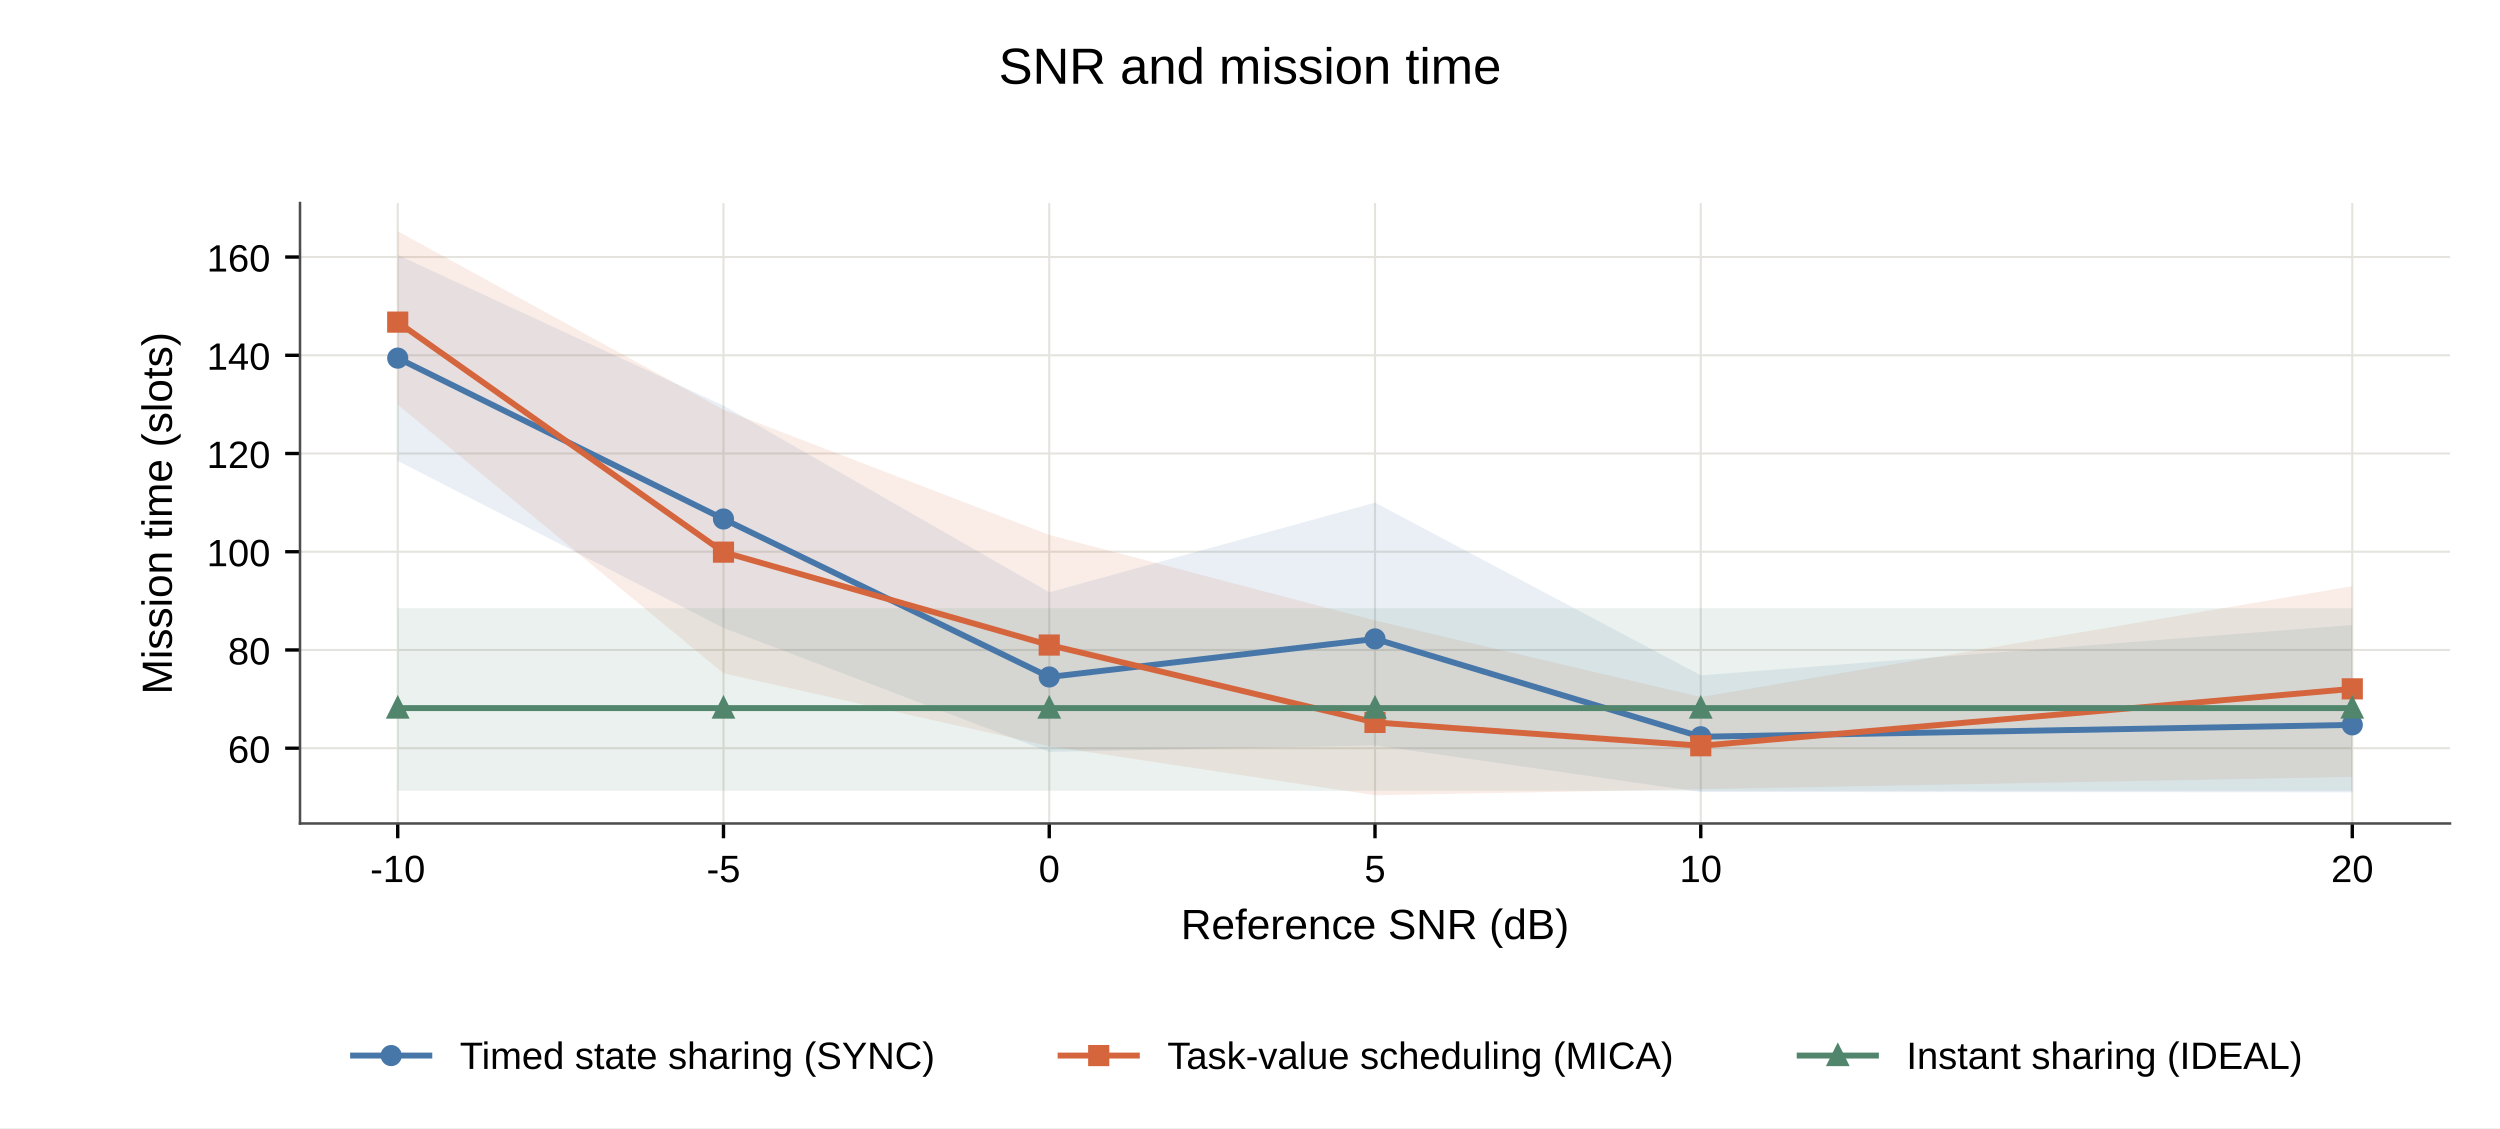
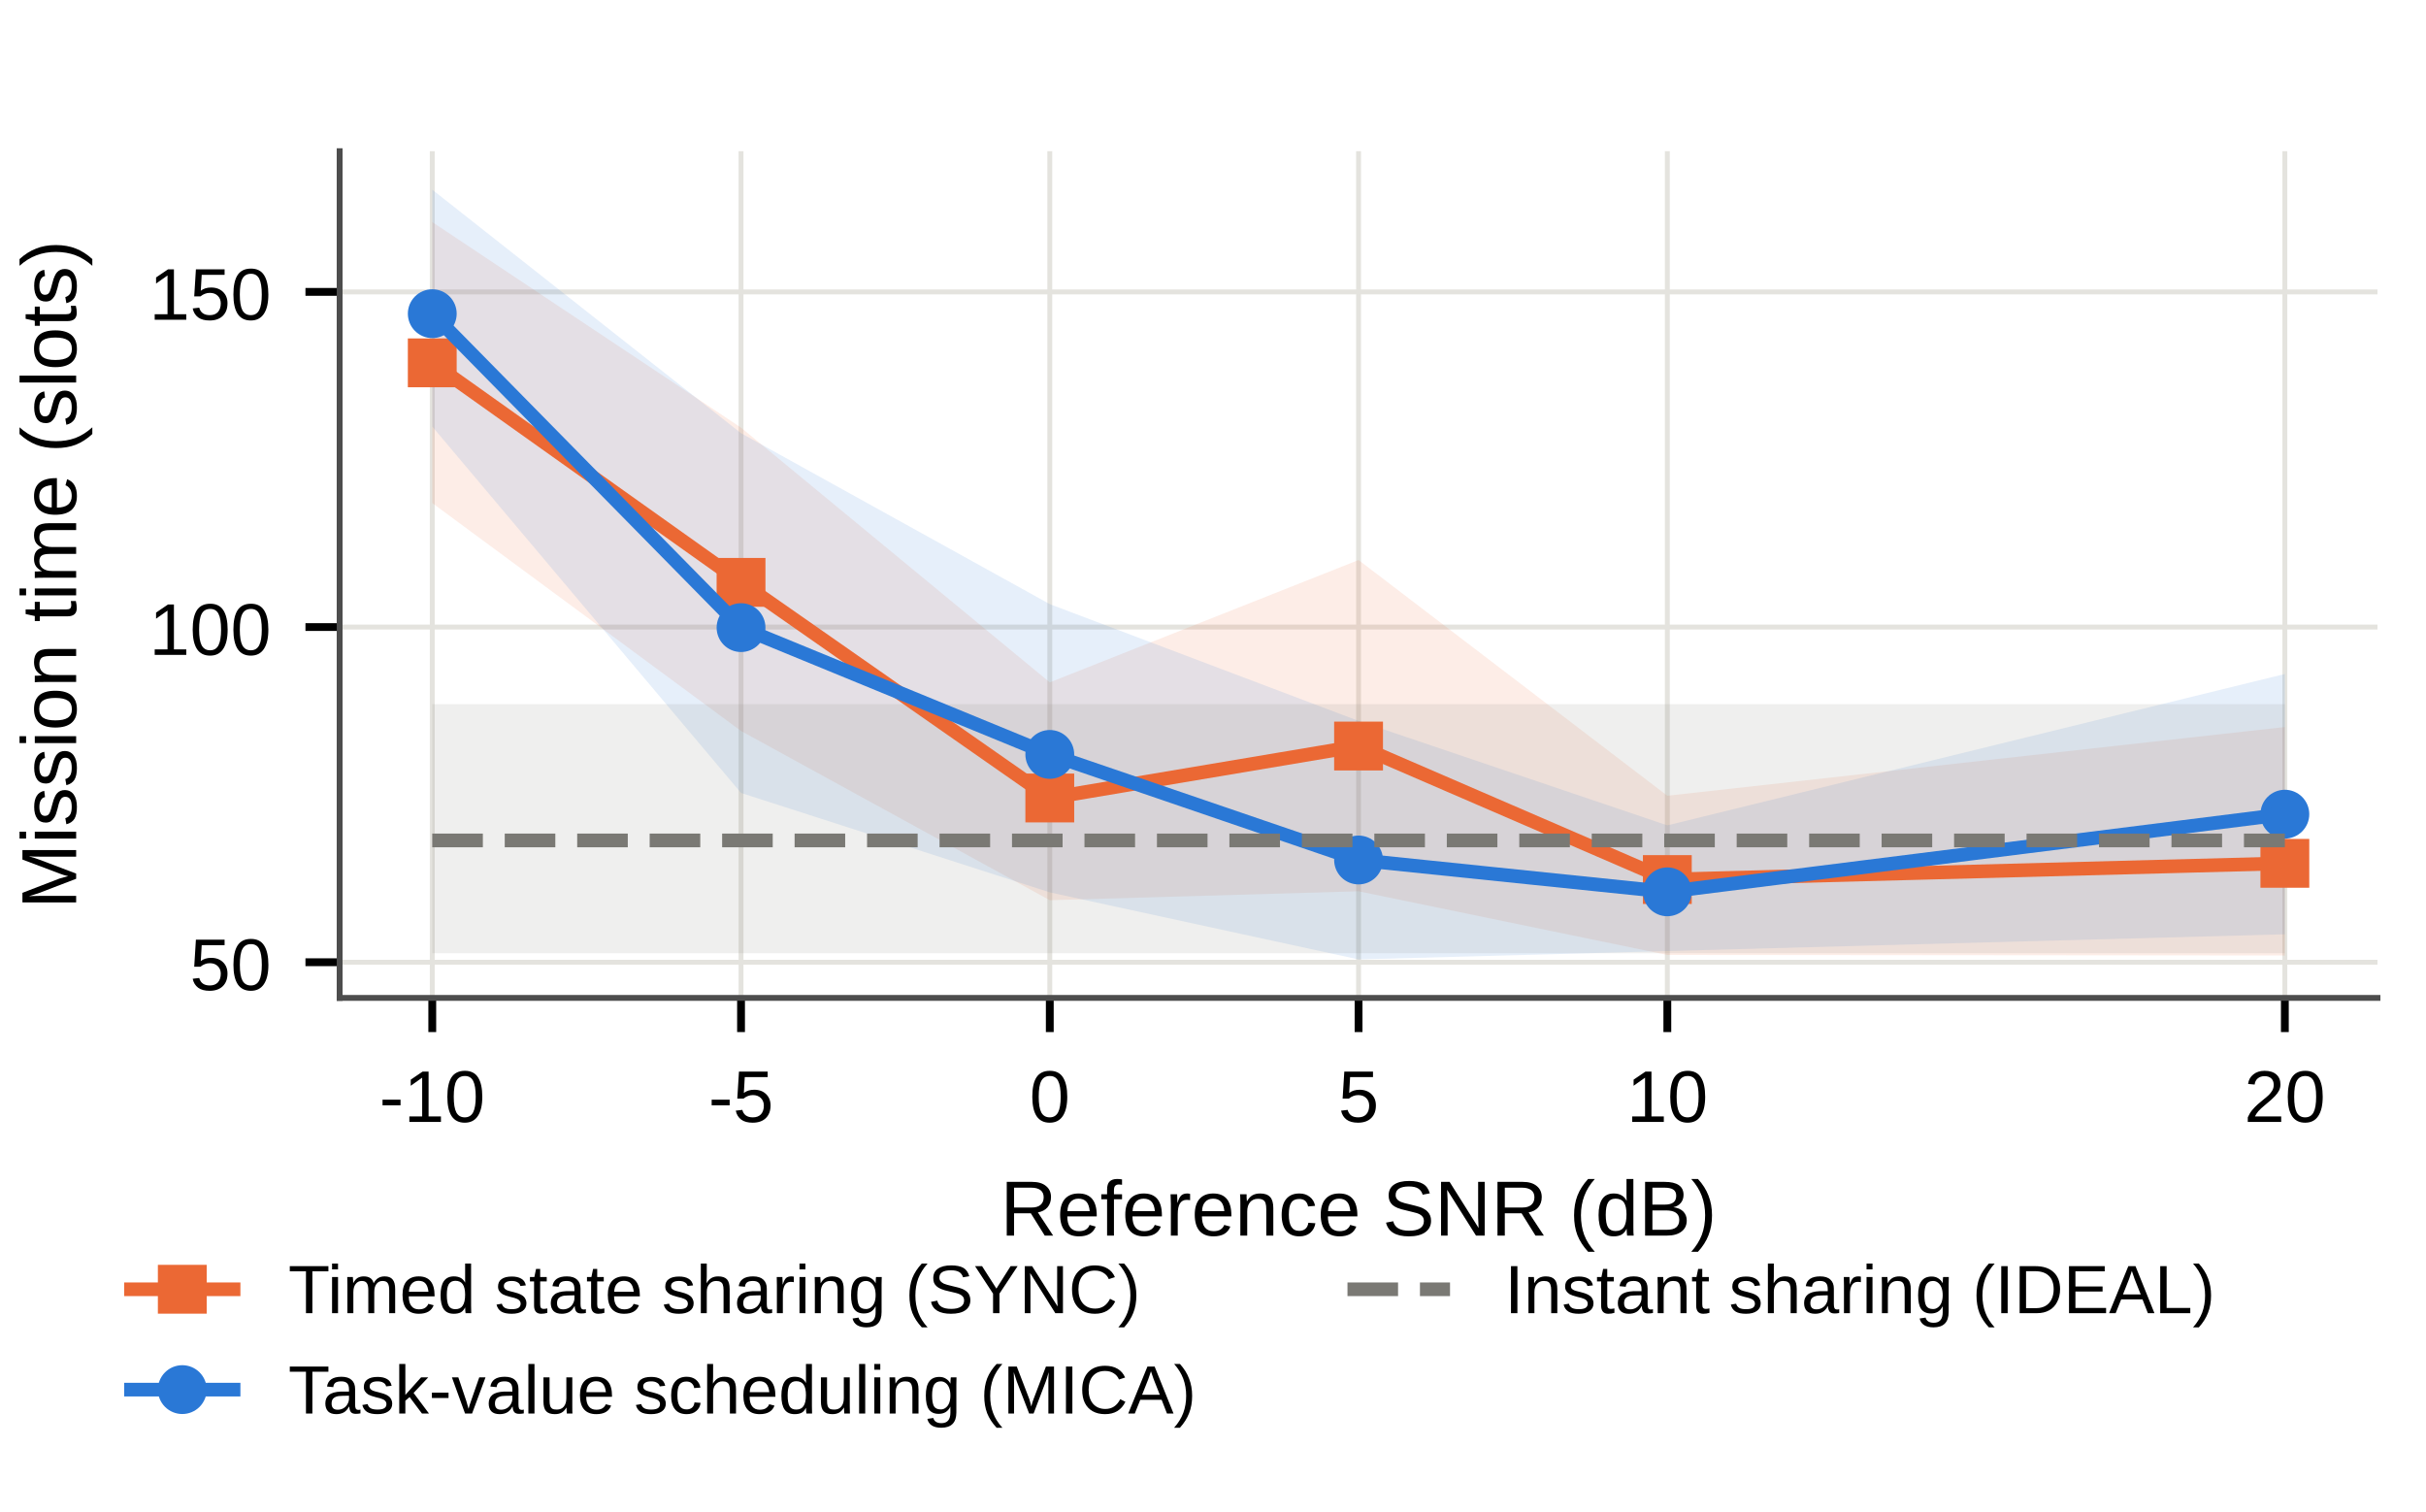
- <svg xmlns="http://www.w3.org/2000/svg" xmlns:xlink="http://www.w3.org/1999/xlink" width="590.4pt" height="266.4pt" viewBox="0 0 590.4 266.4" version="1.1">
+ <svg xmlns="http://www.w3.org/2000/svg" xmlns:xlink="http://www.w3.org/1999/xlink" width="248.4pt" height="154.8pt" viewBox="0 0 248.4 154.8" version="1.1">
  <defs>
    <style type="text/css">*{stroke-linejoin: round; stroke-linecap: butt}</style>
  </defs>
  <g id="figure_1">
    <g id="patch_1">
-       <path d="M 0 266.4  L 590.4 266.4  L 590.4 0  L 0 0  z " style="fill: #ffffff" />
+       <path d="M 0 154.8  L 248.4 154.8  L 248.4 0  L 0 0  z " style="fill: #ffffff" />
    </g>
    <g id="axes_1">
      <g id="patch_2">
-         <path d="M 70.848 194.472  L 578.592 194.472  L 578.592 47.952  L 70.848 47.952  z " style="fill: #ffffff" />
+         <path d="M 34.776 102.168  L 243.432 102.168  L 243.432 15.48  L 34.776 15.48  z " style="fill: #ffffff" />
      </g>
      <g id="matplotlib.axis_1">
        <g id="xtick_1">
          <g id="line2d_1">
-             <path d="M 93.927 194.472  L 93.927 47.952  " clip-path="url(#p6cbdd4b86c)" style="fill: none; stroke: #e4e3de; stroke-width: 0.5; stroke-linecap: square" />
+             <path d="M 44.26 102.168  L 44.26 15.48  " clip-path="url(#p1521c62cc5)" style="fill: none; stroke: #e4e3de; stroke-width: 0.5; stroke-linecap: square" />
          </g>
          <g id="line2d_2">
            <defs>
-               <path id="m88c21e6776" d="M 0 0  L 0 3.5  " style="stroke: #000000; stroke-width: 0.8" />
+               <path id="mf94a703f73" d="M 0 0  L 0 3.5  " style="stroke: #000000; stroke-width: 0.8" />
            </defs>
            <g>
-               <use xlink:href="#m88c21e6776" x="93.927" y="194.472" style="stroke: #000000; stroke-width: 0.8" />
+               <use xlink:href="#mf94a703f73" x="44.26" y="102.168" style="stroke: #000000; stroke-width: 0.8" />
            </g>
          </g>
          <g id="text_1">
-             <text style="font-size: 9px; font-family: 'Arial', 'DejaVu Sans', 'Liberation Sans', sans-serif; text-anchor: middle" x="93.927" y="208.311" transform="rotate(-0 93.92727 208.3106)">-10</text>
+             <text style="font-size: 7.5px; font-family: 'Arial', 'DejaVu Sans', 'Liberation Sans', sans-serif; text-anchor: middle" x="44.26" y="114.867" transform="rotate(-0 44.26036 114.8668)">-10</text>
          </g>
        </g>
        <g id="xtick_2">
          <g id="line2d_3">
-             <path d="M 170.858 194.472  L 170.858 47.952  " clip-path="url(#p6cbdd4b86c)" style="fill: none; stroke: #e4e3de; stroke-width: 0.5; stroke-linecap: square" />
+             <path d="M 75.875 102.168  L 75.875 15.48  " clip-path="url(#p1521c62cc5)" style="fill: none; stroke: #e4e3de; stroke-width: 0.5; stroke-linecap: square" />
          </g>
          <g id="line2d_4">
            <g>
-               <use xlink:href="#m88c21e6776" x="170.858" y="194.472" style="stroke: #000000; stroke-width: 0.8" />
+               <use xlink:href="#mf94a703f73" x="75.875" y="102.168" style="stroke: #000000; stroke-width: 0.8" />
            </g>
          </g>
          <g id="text_2">
-             <text style="font-size: 9px; font-family: 'Arial', 'DejaVu Sans', 'Liberation Sans', sans-serif; text-anchor: middle" x="170.858" y="208.311" transform="rotate(-0 170.8582 208.3106)">-5</text>
+             <text style="font-size: 7.5px; font-family: 'Arial', 'DejaVu Sans', 'Liberation Sans', sans-serif; text-anchor: middle" x="75.875" y="114.867" transform="rotate(-0 75.87491 114.8668)">-5</text>
          </g>
        </g>
        <g id="xtick_3">
          <g id="line2d_5">
-             <path d="M 247.789 194.472  L 247.789 47.952  " clip-path="url(#p6cbdd4b86c)" style="fill: none; stroke: #e4e3de; stroke-width: 0.5; stroke-linecap: square" />
+             <path d="M 107.489 102.168  L 107.489 15.48  " clip-path="url(#p1521c62cc5)" style="fill: none; stroke: #e4e3de; stroke-width: 0.5; stroke-linecap: square" />
          </g>
          <g id="line2d_6">
            <g>
-               <use xlink:href="#m88c21e6776" x="247.789" y="194.472" style="stroke: #000000; stroke-width: 0.8" />
+               <use xlink:href="#mf94a703f73" x="107.489" y="102.168" style="stroke: #000000; stroke-width: 0.8" />
            </g>
          </g>
          <g id="text_3">
-             <text style="font-size: 9px; font-family: 'Arial', 'DejaVu Sans', 'Liberation Sans', sans-serif; text-anchor: middle" x="247.789" y="208.311" transform="rotate(-0 247.7891 208.3106)">0</text>
+             <text style="font-size: 7.5px; font-family: 'Arial', 'DejaVu Sans', 'Liberation Sans', sans-serif; text-anchor: middle" x="107.489" y="114.867" transform="rotate(-0 107.4895 114.8668)">0</text>
          </g>
        </g>
        <g id="xtick_4">
          <g id="line2d_7">
-             <path d="M 324.72 194.472  L 324.72 47.952  " clip-path="url(#p6cbdd4b86c)" style="fill: none; stroke: #e4e3de; stroke-width: 0.5; stroke-linecap: square" />
+             <path d="M 139.104 102.168  L 139.104 15.48  " clip-path="url(#p1521c62cc5)" style="fill: none; stroke: #e4e3de; stroke-width: 0.5; stroke-linecap: square" />
          </g>
          <g id="line2d_8">
            <g>
-               <use xlink:href="#m88c21e6776" x="324.72" y="194.472" style="stroke: #000000; stroke-width: 0.8" />
+               <use xlink:href="#mf94a703f73" x="139.104" y="102.168" style="stroke: #000000; stroke-width: 0.8" />
            </g>
          </g>
          <g id="text_4">
-             <text style="font-size: 9px; font-family: 'Arial', 'DejaVu Sans', 'Liberation Sans', sans-serif; text-anchor: middle" x="324.72" y="208.311" transform="rotate(-0 324.72 208.3106)">5</text>
+             <text style="font-size: 7.5px; font-family: 'Arial', 'DejaVu Sans', 'Liberation Sans', sans-serif; text-anchor: middle" x="139.104" y="114.867" transform="rotate(-0 139.104 114.8668)">5</text>
          </g>
        </g>
        <g id="xtick_5">
          <g id="line2d_9">
-             <path d="M 401.651 194.472  L 401.651 47.952  " clip-path="url(#p6cbdd4b86c)" style="fill: none; stroke: #e4e3de; stroke-width: 0.5; stroke-linecap: square" />
+             <path d="M 170.719 102.168  L 170.719 15.48  " clip-path="url(#p1521c62cc5)" style="fill: none; stroke: #e4e3de; stroke-width: 0.5; stroke-linecap: square" />
          </g>
          <g id="line2d_10">
            <g>
-               <use xlink:href="#m88c21e6776" x="401.651" y="194.472" style="stroke: #000000; stroke-width: 0.8" />
+               <use xlink:href="#mf94a703f73" x="170.719" y="102.168" style="stroke: #000000; stroke-width: 0.8" />
            </g>
          </g>
          <g id="text_5">
-             <text style="font-size: 9px; font-family: 'Arial', 'DejaVu Sans', 'Liberation Sans', sans-serif; text-anchor: middle" x="401.651" y="208.311" transform="rotate(-0 401.6509 208.3106)">10</text>
+             <text style="font-size: 7.5px; font-family: 'Arial', 'DejaVu Sans', 'Liberation Sans', sans-serif; text-anchor: middle" x="170.719" y="114.867" transform="rotate(-0 170.7185 114.8668)">10</text>
          </g>
        </g>
        <g id="xtick_6">
          <g id="line2d_11">
-             <path d="M 555.513 194.472  L 555.513 47.952  " clip-path="url(#p6cbdd4b86c)" style="fill: none; stroke: #e4e3de; stroke-width: 0.5; stroke-linecap: square" />
+             <path d="M 233.948 102.168  L 233.948 15.48  " clip-path="url(#p1521c62cc5)" style="fill: none; stroke: #e4e3de; stroke-width: 0.5; stroke-linecap: square" />
          </g>
          <g id="line2d_12">
            <g>
-               <use xlink:href="#m88c21e6776" x="555.513" y="194.472" style="stroke: #000000; stroke-width: 0.8" />
+               <use xlink:href="#mf94a703f73" x="233.948" y="102.168" style="stroke: #000000; stroke-width: 0.8" />
            </g>
          </g>
          <g id="text_6">
-             <text style="font-size: 9px; font-family: 'Arial', 'DejaVu Sans', 'Liberation Sans', sans-serif; text-anchor: middle" x="555.513" y="208.311" transform="rotate(-0 555.5127 208.3106)">20</text>
+             <text style="font-size: 7.5px; font-family: 'Arial', 'DejaVu Sans', 'Liberation Sans', sans-serif; text-anchor: middle" x="233.948" y="114.867" transform="rotate(-0 233.9476 114.8668)">20</text>
          </g>
        </g>
        <g id="text_7">
-           <text style="font-size: 10px; font-family: 'Arial', 'DejaVu Sans', 'Liberation Sans', sans-serif; text-anchor: middle" x="324.72" y="221.781" transform="rotate(-0 324.72 221.7808)">Reference SNR (dB)</text>
+           <text style="font-size: 8px; font-family: 'Arial', 'DejaVu Sans', 'Liberation Sans', sans-serif; text-anchor: middle" x="139.104" y="126.505" transform="rotate(-0 139.104 126.5053)">Reference SNR (dB)</text>
        </g>
      </g>
      <g id="matplotlib.axis_2">
        <g id="ytick_1">
          <g id="line2d_13">
-             <path d="M 70.848 176.696  L 578.592 176.696  " clip-path="url(#p6cbdd4b86c)" style="fill: none; stroke: #e4e3de; stroke-width: 0.5; stroke-linecap: square" />
+             <path d="M 34.776 98.514  L 243.432 98.514  " clip-path="url(#p1521c62cc5)" style="fill: none; stroke: #e4e3de; stroke-width: 0.5; stroke-linecap: square" />
          </g>
          <g id="line2d_14">
            <defs>
-               <path id="m010874f3d5" d="M 0 0  L -3.5 0  " style="stroke: #000000; stroke-width: 0.8" />
+               <path id="md17501b3e0" d="M 0 0  L -3.5 0  " style="stroke: #000000; stroke-width: 0.8" />
            </defs>
            <g>
-               <use xlink:href="#m010874f3d5" x="70.848" y="176.696" style="stroke: #000000; stroke-width: 0.8" />
+               <use xlink:href="#md17501b3e0" x="34.776" y="98.514" style="stroke: #000000; stroke-width: 0.8" />
            </g>
          </g>
          <g id="text_8">
-             <text style="font-size: 9px; font-family: 'Arial', 'DejaVu Sans', 'Liberation Sans', sans-serif; text-anchor: end" x="63.848" y="180.115" transform="rotate(-0 63.848 180.1152)">60</text>
+             <text style="font-size: 7.5px; font-family: 'Arial', 'DejaVu Sans', 'Liberation Sans', sans-serif; text-anchor: end" x="27.776" y="101.363" transform="rotate(-0 27.776 101.363)">50</text>
          </g>
        </g>
        <g id="ytick_2">
          <g id="line2d_15">
-             <path d="M 70.848 153.497  L 578.592 153.497  " clip-path="url(#p6cbdd4b86c)" style="fill: none; stroke: #e4e3de; stroke-width: 0.5; stroke-linecap: square" />
+             <path d="M 34.776 64.2  L 243.432 64.2  " clip-path="url(#p1521c62cc5)" style="fill: none; stroke: #e4e3de; stroke-width: 0.5; stroke-linecap: square" />
          </g>
          <g id="line2d_16">
            <g>
-               <use xlink:href="#m010874f3d5" x="70.848" y="153.497" style="stroke: #000000; stroke-width: 0.8" />
+               <use xlink:href="#md17501b3e0" x="34.776" y="64.2" style="stroke: #000000; stroke-width: 0.8" />
            </g>
          </g>
          <g id="text_9">
-             <text style="font-size: 9px; font-family: 'Arial', 'DejaVu Sans', 'Liberation Sans', sans-serif; text-anchor: end" x="63.848" y="156.916" transform="rotate(-0 63.848 156.9163)">80</text>
+             <text style="font-size: 7.5px; font-family: 'Arial', 'DejaVu Sans', 'Liberation Sans', sans-serif; text-anchor: end" x="27.776" y="67.049" transform="rotate(-0 27.776 67.04924)">100</text>
          </g>
        </g>
        <g id="ytick_3">
          <g id="line2d_17">
-             <path d="M 70.848 130.298  L 578.592 130.298  " clip-path="url(#p6cbdd4b86c)" style="fill: none; stroke: #e4e3de; stroke-width: 0.5; stroke-linecap: square" />
+             <path d="M 34.776 29.886  L 243.432 29.886  " clip-path="url(#p1521c62cc5)" style="fill: none; stroke: #e4e3de; stroke-width: 0.5; stroke-linecap: square" />
          </g>
          <g id="line2d_18">
            <g>
-               <use xlink:href="#m010874f3d5" x="70.848" y="130.298" style="stroke: #000000; stroke-width: 0.8" />
+               <use xlink:href="#md17501b3e0" x="34.776" y="29.886" style="stroke: #000000; stroke-width: 0.8" />
            </g>
          </g>
          <g id="text_10">
-             <text style="font-size: 9px; font-family: 'Arial', 'DejaVu Sans', 'Liberation Sans', sans-serif; text-anchor: end" x="63.848" y="133.718" transform="rotate(-0 63.848 133.7175)">100</text>
-           </g>
-         </g>
-         <g id="ytick_4">
-           <g id="line2d_19">
-             <path d="M 70.848 107.099  L 578.592 107.099  " clip-path="url(#p6cbdd4b86c)" style="fill: none; stroke: #e4e3de; stroke-width: 0.5; stroke-linecap: square" />
-           </g>
-           <g id="line2d_20">
-             <g>
-               <use xlink:href="#m010874f3d5" x="70.848" y="107.099" style="stroke: #000000; stroke-width: 0.8" />
-             </g>
-           </g>
-           <g id="text_11">
-             <text style="font-size: 9px; font-family: 'Arial', 'DejaVu Sans', 'Liberation Sans', sans-serif; text-anchor: end" x="63.848" y="110.519" transform="rotate(-0 63.848 110.5187)">120</text>
-           </g>
-         </g>
-         <g id="ytick_5">
-           <g id="line2d_21">
-             <path d="M 70.848 83.901  L 578.592 83.901  " clip-path="url(#p6cbdd4b86c)" style="fill: none; stroke: #e4e3de; stroke-width: 0.5; stroke-linecap: square" />
-           </g>
-           <g id="line2d_22">
-             <g>
-               <use xlink:href="#m010874f3d5" x="70.848" y="83.901" style="stroke: #000000; stroke-width: 0.8" />
-             </g>
-           </g>
-           <g id="text_12">
-             <text style="font-size: 9px; font-family: 'Arial', 'DejaVu Sans', 'Liberation Sans', sans-serif; text-anchor: end" x="63.848" y="87.32" transform="rotate(-0 63.848 87.31983)">140</text>
-           </g>
-         </g>
-         <g id="ytick_6">
-           <g id="line2d_23">
-             <path d="M 70.848 60.702  L 578.592 60.702  " clip-path="url(#p6cbdd4b86c)" style="fill: none; stroke: #e4e3de; stroke-width: 0.5; stroke-linecap: square" />
-           </g>
-           <g id="line2d_24">
-             <g>
-               <use xlink:href="#m010874f3d5" x="70.848" y="60.702" style="stroke: #000000; stroke-width: 0.8" />
-             </g>
-           </g>
-           <g id="text_13">
-             <text style="font-size: 9px; font-family: 'Arial', 'DejaVu Sans', 'Liberation Sans', sans-serif; text-anchor: end" x="63.848" y="64.121" transform="rotate(-0 63.848 64.12099)">160</text>
-           </g>
-         </g>
-         <g id="text_14">
-           <text style="font-size: 10px; font-family: 'Arial', 'DejaVu Sans', 'Liberation Sans', sans-serif; text-anchor: middle" x="40.59" y="121.212" transform="rotate(-90 40.58956 121.212)">Mission time (slots)</text>
+             <text style="font-size: 7.5px; font-family: 'Arial', 'DejaVu Sans', 'Liberation Sans', sans-serif; text-anchor: end" x="27.776" y="32.735" transform="rotate(-0 27.776 32.73548)">150</text>
+           </g>
+         </g>
+         <g id="text_11">
+           <text style="font-size: 8px; font-family: 'Arial', 'DejaVu Sans', 'Liberation Sans', sans-serif; text-anchor: middle" x="7.797" y="58.824" transform="rotate(-90 7.796625 58.824)">Mission time (slots)</text>
        </g>
      </g>
      <g id="FillBetweenPolyCollection_1">
        <defs>
-           <path id="m7ea0614947" d="M 93.927 -206.182  L 93.927 -157.558  L 170.858 -118.123  L 247.789 -88.834  L 324.72 -90.381  L 401.651 -79.361  L 555.513 -79.265  L 555.513 -118.802  L 555.513 -118.802  L 401.651 -106.91  L 324.72 -147.701  L 247.789 -126.532  L 170.858 -170.61  L 93.927 -206.182  z " />
-         </defs>
-         <g clip-path="url(#p6cbdd4b86c)">
-           <use xlink:href="#m7ea0614947" x="0" y="266.4" style="fill: #4776a8; fill-opacity: 0.12" />
+           <path id="m5d8bb81f48" d="M 44.26 -132.063  L 44.26 -103.295  L 75.875 -79.963  L 107.489 -62.634  L 139.104 -63.549  L 170.719 -57.03  L 233.948 -56.973  L 233.948 -80.365  L 233.948 -80.365  L 170.719 -73.329  L 139.104 -97.463  L 107.489 -84.938  L 75.875 -111.017  L 44.26 -132.063  z " />
+         </defs>
+         <g clip-path="url(#p1521c62cc5)">
+           <use xlink:href="#m5d8bb81f48" x="0" y="154.8" style="fill: #eb6834; fill-opacity: 0.12" />
        </g>
      </g>
      <g id="FillBetweenPolyCollection_2">
        <defs>
-           <path id="m46ad67e110" d="M 93.927 -211.788  L 93.927 -170.803  L 170.858 -107.393  L 247.789 -90.187  L 324.72 -78.588  L 401.651 -80.038  L 555.513 -82.938  L 555.513 -127.982  L 555.513 -127.982  L 401.651 -101.787  L 324.72 -119.863  L 247.789 -140.067  L 170.858 -169.648  L 93.927 -211.788  z " />
-         </defs>
-         <g clip-path="url(#p6cbdd4b86c)">
-           <use xlink:href="#m46ad67e110" x="0" y="266.4" style="fill: #d5653c; fill-opacity: 0.12" />
+           <path id="mbca6232efb" d="M 44.26 -135.38  L 44.26 -111.131  L 75.875 -73.615  L 107.489 -63.435  L 139.104 -56.572  L 170.719 -57.43  L 233.948 -59.146  L 233.948 -85.796  L 233.948 -85.796  L 170.719 -70.298  L 139.104 -80.992  L 107.489 -92.946  L 75.875 -110.448  L 44.26 -135.38  z " />
+         </defs>
+         <g clip-path="url(#p1521c62cc5)">
+           <use xlink:href="#mbca6232efb" x="0" y="154.8" style="fill: #2a78d6; fill-opacity: 0.12" />
        </g>
      </g>
      <g id="FillBetweenPolyCollection_3">
        <defs>
-           <path id="mf39706fa71" d="M 93.927 -122.765  L 93.927 -79.651  L 170.858 -79.651  L 247.789 -79.651  L 324.72 -79.651  L 401.651 -79.651  L 555.513 -79.651  L 555.513 -122.765  L 555.513 -122.765  L 401.651 -122.765  L 324.72 -122.765  L 247.789 -122.765  L 170.858 -122.765  L 93.927 -122.765  z " />
-         </defs>
-         <g clip-path="url(#p6cbdd4b86c)">
-           <use xlink:href="#mf39706fa71" x="0" y="266.4" style="fill: #51866c; fill-opacity: 0.12" />
-         </g>
-       </g>
-       <g id="line2d_25">
-         <path d="M 93.927 84.577  L 170.858 122.565  L 247.789 159.877  L 324.72 150.887  L 401.651 173.989  L 555.513 171.186  " clip-path="url(#p6cbdd4b86c)" style="fill: none; stroke: #4776a8; stroke-width: 1.4; stroke-linecap: square" />
-         <defs>
-           <path id="mb30cfc94ee" d="M 0 2  C 0.53 2 1.039 1.789 1.414 1.414  C 1.789 1.039 2 0.53 2 0  C 2 -0.53 1.789 -1.039 1.414 -1.414  C 1.039 -1.789 0.53 -2 0 -2  C -0.53 -2 -1.039 -1.789 -1.414 -1.414  C -1.789 -1.039 -2 -0.53 -2 0  C -2 0.53 -1.789 1.039 -1.414 1.414  C -1.039 1.789 -0.53 2 0 2  z " style="stroke: #4776a8" />
-         </defs>
-         <g clip-path="url(#p6cbdd4b86c)">
-           <use xlink:href="#mb30cfc94ee" x="93.927" y="84.577" style="fill: #4776a8; stroke: #4776a8" />
-           <use xlink:href="#mb30cfc94ee" x="170.858" y="122.565" style="fill: #4776a8; stroke: #4776a8" />
-           <use xlink:href="#mb30cfc94ee" x="247.789" y="159.877" style="fill: #4776a8; stroke: #4776a8" />
-           <use xlink:href="#mb30cfc94ee" x="324.72" y="150.887" style="fill: #4776a8; stroke: #4776a8" />
-           <use xlink:href="#mb30cfc94ee" x="401.651" y="173.989" style="fill: #4776a8; stroke: #4776a8" />
-           <use xlink:href="#mb30cfc94ee" x="555.513" y="171.186" style="fill: #4776a8; stroke: #4776a8" />
-         </g>
-       </g>
-       <g id="line2d_26">
-         <path d="M 93.927 76.071  L 170.858 130.395  L 247.789 152.337  L 324.72 170.606  L 401.651 176.116  L 555.513 162.68  " clip-path="url(#p6cbdd4b86c)" style="fill: none; stroke: #d5653c; stroke-width: 1.4; stroke-linecap: square" />
-         <defs>
-           <path id="m29e78f76e4" d="M -2 2  L 2 2  L 2 -2  L -2 -2  z " style="stroke: #d5653c; stroke-linejoin: miter" />
-         </defs>
-         <g clip-path="url(#p6cbdd4b86c)">
-           <use xlink:href="#m29e78f76e4" x="93.927" y="76.071" style="fill: #d5653c; stroke: #d5653c; stroke-linejoin: miter" />
-           <use xlink:href="#m29e78f76e4" x="170.858" y="130.395" style="fill: #d5653c; stroke: #d5653c; stroke-linejoin: miter" />
-           <use xlink:href="#m29e78f76e4" x="247.789" y="152.337" style="fill: #d5653c; stroke: #d5653c; stroke-linejoin: miter" />
-           <use xlink:href="#m29e78f76e4" x="324.72" y="170.606" style="fill: #d5653c; stroke: #d5653c; stroke-linejoin: miter" />
-           <use xlink:href="#m29e78f76e4" x="401.651" y="176.116" style="fill: #d5653c; stroke: #d5653c; stroke-linejoin: miter" />
-           <use xlink:href="#m29e78f76e4" x="555.513" y="162.68" style="fill: #d5653c; stroke: #d5653c; stroke-linejoin: miter" />
-         </g>
-       </g>
-       <g id="line2d_27">
-         <path d="M 93.927 167.223  L 170.858 167.223  L 247.789 167.223  L 324.72 167.223  L 401.651 167.223  L 555.513 167.223  " clip-path="url(#p6cbdd4b86c)" style="fill: none; stroke: #51866c; stroke-width: 1.4; stroke-linecap: square" />
-         <defs>
-           <path id="mb2fb2863e0" d="M 0 -2  L -2 2  L 2 2  z " style="stroke: #51866c; stroke-linejoin: miter" />
-         </defs>
-         <g clip-path="url(#p6cbdd4b86c)">
-           <use xlink:href="#mb2fb2863e0" x="93.927" y="167.223" style="fill: #51866c; stroke: #51866c; stroke-linejoin: miter" />
-           <use xlink:href="#mb2fb2863e0" x="170.858" y="167.223" style="fill: #51866c; stroke: #51866c; stroke-linejoin: miter" />
-           <use xlink:href="#mb2fb2863e0" x="247.789" y="167.223" style="fill: #51866c; stroke: #51866c; stroke-linejoin: miter" />
-           <use xlink:href="#mb2fb2863e0" x="324.72" y="167.223" style="fill: #51866c; stroke: #51866c; stroke-linejoin: miter" />
-           <use xlink:href="#mb2fb2863e0" x="401.651" y="167.223" style="fill: #51866c; stroke: #51866c; stroke-linejoin: miter" />
-           <use xlink:href="#mb2fb2863e0" x="555.513" y="167.223" style="fill: #51866c; stroke: #51866c; stroke-linejoin: miter" />
-         </g>
+           <path id="mb13358658b" d="M 44.26 -82.709  L 44.26 -57.201  L 75.875 -57.201  L 107.489 -57.201  L 139.104 -57.201  L 170.719 -57.201  L 233.948 -57.201  L 233.948 -82.709  L 233.948 -82.709  L 170.719 -82.709  L 139.104 -82.709  L 107.489 -82.709  L 75.875 -82.709  L 44.26 -82.709  z " />
+         </defs>
+         <g clip-path="url(#p1521c62cc5)">
+           <use xlink:href="#mb13358658b" x="0" y="154.8" style="fill: #7a7974; fill-opacity: 0.12" />
+         </g>
+       </g>
+       <g id="line2d_19">
+         <path d="M 44.26 37.149  L 75.875 59.625  L 107.489 81.7  L 139.104 76.381  L 170.719 90.05  L 233.948 88.391  " clip-path="url(#p1521c62cc5)" style="fill: none; stroke: #eb6834; stroke-width: 1.4; stroke-linecap: square" />
+         <defs>
+           <path id="m5a6358c756" d="M -2 2  L 2 2  L 2 -2  L -2 -2  z " style="stroke: #eb6834; stroke-linejoin: miter" />
+         </defs>
+         <g clip-path="url(#p1521c62cc5)">
+           <use xlink:href="#m5a6358c756" x="44.26" y="37.149" style="fill: #eb6834; stroke: #eb6834; stroke-linejoin: miter" />
+           <use xlink:href="#m5a6358c756" x="75.875" y="59.625" style="fill: #eb6834; stroke: #eb6834; stroke-linejoin: miter" />
+           <use xlink:href="#m5a6358c756" x="107.489" y="81.7" style="fill: #eb6834; stroke: #eb6834; stroke-linejoin: miter" />
+           <use xlink:href="#m5a6358c756" x="139.104" y="76.381" style="fill: #eb6834; stroke: #eb6834; stroke-linejoin: miter" />
+           <use xlink:href="#m5a6358c756" x="170.719" y="90.05" style="fill: #eb6834; stroke: #eb6834; stroke-linejoin: miter" />
+           <use xlink:href="#m5a6358c756" x="233.948" y="88.391" style="fill: #eb6834; stroke: #eb6834; stroke-linejoin: miter" />
+         </g>
+       </g>
+       <g id="line2d_20">
+         <path d="M 44.26 32.116  L 75.875 64.257  L 107.489 77.239  L 139.104 88.048  L 170.719 91.308  L 233.948 83.358  " clip-path="url(#p1521c62cc5)" style="fill: none; stroke: #2a78d6; stroke-width: 1.4; stroke-linecap: square" />
+         <defs>
+           <path id="m7080f710bf" d="M 0 2  C 0.53 2 1.039 1.789 1.414 1.414  C 1.789 1.039 2 0.53 2 0  C 2 -0.53 1.789 -1.039 1.414 -1.414  C 1.039 -1.789 0.53 -2 0 -2  C -0.53 -2 -1.039 -1.789 -1.414 -1.414  C -1.789 -1.039 -2 -0.53 -2 0  C -2 0.53 -1.789 1.039 -1.414 1.414  C -1.039 1.789 -0.53 2 0 2  z " style="stroke: #2a78d6" />
+         </defs>
+         <g clip-path="url(#p1521c62cc5)">
+           <use xlink:href="#m7080f710bf" x="44.26" y="32.116" style="fill: #2a78d6; stroke: #2a78d6" />
+           <use xlink:href="#m7080f710bf" x="75.875" y="64.257" style="fill: #2a78d6; stroke: #2a78d6" />
+           <use xlink:href="#m7080f710bf" x="107.489" y="77.239" style="fill: #2a78d6; stroke: #2a78d6" />
+           <use xlink:href="#m7080f710bf" x="139.104" y="88.048" style="fill: #2a78d6; stroke: #2a78d6" />
+           <use xlink:href="#m7080f710bf" x="170.719" y="91.308" style="fill: #2a78d6; stroke: #2a78d6" />
+           <use xlink:href="#m7080f710bf" x="233.948" y="83.358" style="fill: #2a78d6; stroke: #2a78d6" />
+         </g>
+       </g>
+       <g id="line2d_21">
+         <path d="M 44.26 86.046  L 75.875 86.046  L 107.489 86.046  L 139.104 86.046  L 170.719 86.046  L 233.948 86.046  " clip-path="url(#p1521c62cc5)" style="fill: none; stroke-dasharray: 5.18,2.24; stroke-dashoffset: 0; stroke: #7a7974; stroke-width: 1.4" />
      </g>
      <g id="patch_3">
-         <path d="M 70.848 194.472  L 70.848 47.952  " style="fill: none; stroke: #4d4d4d; stroke-width: 0.6; stroke-linejoin: miter; stroke-linecap: square" />
+         <path d="M 34.776 102.168  L 34.776 15.48  " style="fill: none; stroke: #4d4d4d; stroke-width: 0.6; stroke-linejoin: miter; stroke-linecap: square" />
      </g>
      <g id="patch_4">
-         <path d="M 70.848 194.472  L 578.592 194.472  " style="fill: none; stroke: #4d4d4d; stroke-width: 0.6; stroke-linejoin: miter; stroke-linecap: square" />
-       </g>
-     </g>
-     <g id="text_15">
-       <text style="font-size: 12px; font-family: 'Arial', 'DejaVu Sans', 'Liberation Sans', sans-serif; text-anchor: middle" x="295.2" y="19.774" transform="rotate(-0 295.2 19.77413)">SNR and mission time</text>
+         <path d="M 34.776 102.168  L 243.432 102.168  " style="fill: none; stroke: #4d4d4d; stroke-width: 0.6; stroke-linejoin: miter; stroke-linecap: square" />
+       </g>
    </g>
    <g id="legend_1">
-       <g id="line2d_28">
-         <path d="M 83.384 249.282  L 92.384 249.282  L 101.384 249.282  " style="fill: none; stroke: #4776a8; stroke-width: 1.4; stroke-linecap: square" />
+       <g id="line2d_22">
+         <path d="M 13.415 131.998  L 18.665 131.998  L 23.915 131.998  " style="fill: none; stroke: #eb6834; stroke-width: 1.4; stroke-linecap: square" />
        <g>
-           <use xlink:href="#mb30cfc94ee" x="92.384" y="249.282" style="fill: #4776a8; stroke: #4776a8" />
-         </g>
-       </g>
-       <g id="text_16">
-         <text style="font-size: 9px; font-family: 'Arial', 'DejaVu Sans', 'Liberation Sans', sans-serif; text-anchor: start" x="108.584" y="252.432" transform="rotate(-0 108.5837 252.4323)">Timed state sharing (SYNC)</text>
-       </g>
-       <g id="line2d_29">
-         <path d="M 250.473 249.282  L 259.473 249.282  L 268.473 249.282  " style="fill: none; stroke: #d5653c; stroke-width: 1.4; stroke-linecap: square" />
+           <use xlink:href="#m5a6358c756" x="18.665" y="131.998" style="fill: #eb6834; stroke: #eb6834; stroke-linejoin: miter" />
+         </g>
+       </g>
+       <g id="text_12">
+         <text style="font-size: 7px; font-family: 'Arial', 'DejaVu Sans', 'Liberation Sans', sans-serif; text-anchor: start" x="29.515" y="134.448" transform="rotate(-0 29.51516 134.4475)">Timed state sharing (SYNC)</text>
+       </g>
+       <g id="line2d_23">
+         <path d="M 13.415 142.272  L 18.665 142.272  L 23.915 142.272  " style="fill: none; stroke: #2a78d6; stroke-width: 1.4; stroke-linecap: square" />
        <g>
-           <use xlink:href="#m29e78f76e4" x="259.473" y="249.282" style="fill: #d5653c; stroke: #d5653c; stroke-linejoin: miter" />
-         </g>
-       </g>
-       <g id="text_17">
-         <text style="font-size: 9px; font-family: 'Arial', 'DejaVu Sans', 'Liberation Sans', sans-serif; text-anchor: start" x="275.673" y="252.432" transform="rotate(-0 275.673 252.4323)">Task-value scheduling (MICA)</text>
-       </g>
-       <g id="line2d_30">
-         <path d="M 425.014 249.282  L 434.014 249.282  L 443.014 249.282  " style="fill: none; stroke: #51866c; stroke-width: 1.4; stroke-linecap: square" />
-         <g>
-           <use xlink:href="#mb2fb2863e0" x="434.014" y="249.282" style="fill: #51866c; stroke: #51866c; stroke-linejoin: miter" />
-         </g>
-       </g>
-       <g id="text_18">
-         <text style="font-size: 9px; font-family: 'Arial', 'DejaVu Sans', 'Liberation Sans', sans-serif; text-anchor: start" x="450.214" y="252.432" transform="rotate(-0 450.2139 252.4323)">Instant sharing (IDEAL)</text>
+           <use xlink:href="#m7080f710bf" x="18.665" y="142.272" style="fill: #2a78d6; stroke: #2a78d6" />
+         </g>
+       </g>
+       <g id="text_13">
+         <text style="font-size: 7px; font-family: 'Arial', 'DejaVu Sans', 'Liberation Sans', sans-serif; text-anchor: start" x="29.515" y="144.722" transform="rotate(-0 29.51516 144.7222)">Task-value scheduling (MICA)</text>
+       </g>
+       <g id="line2d_24">
+         <path d="M 137.969 131.998  L 143.219 131.998  L 148.469 131.998  " style="fill: none; stroke-dasharray: 5.18,2.24; stroke-dashoffset: 0; stroke: #7a7974; stroke-width: 1.4" />
+       </g>
+       <g id="text_14">
+         <text style="font-size: 7px; font-family: 'Arial', 'DejaVu Sans', 'Liberation Sans', sans-serif; text-anchor: start" x="154.069" y="134.448" transform="rotate(-0 154.0692 134.4475)">Instant sharing (IDEAL)</text>
      </g>
    </g>
  </g>
  <defs>
-     <clipPath id="p6cbdd4b86c">
-       <rect x="70.848" y="47.952" width="507.744" height="146.52" />
+     <clipPath id="p1521c62cc5">
+       <rect x="34.776" y="15.48" width="208.656" height="86.688" />
    </clipPath>
  </defs>
</svg>
